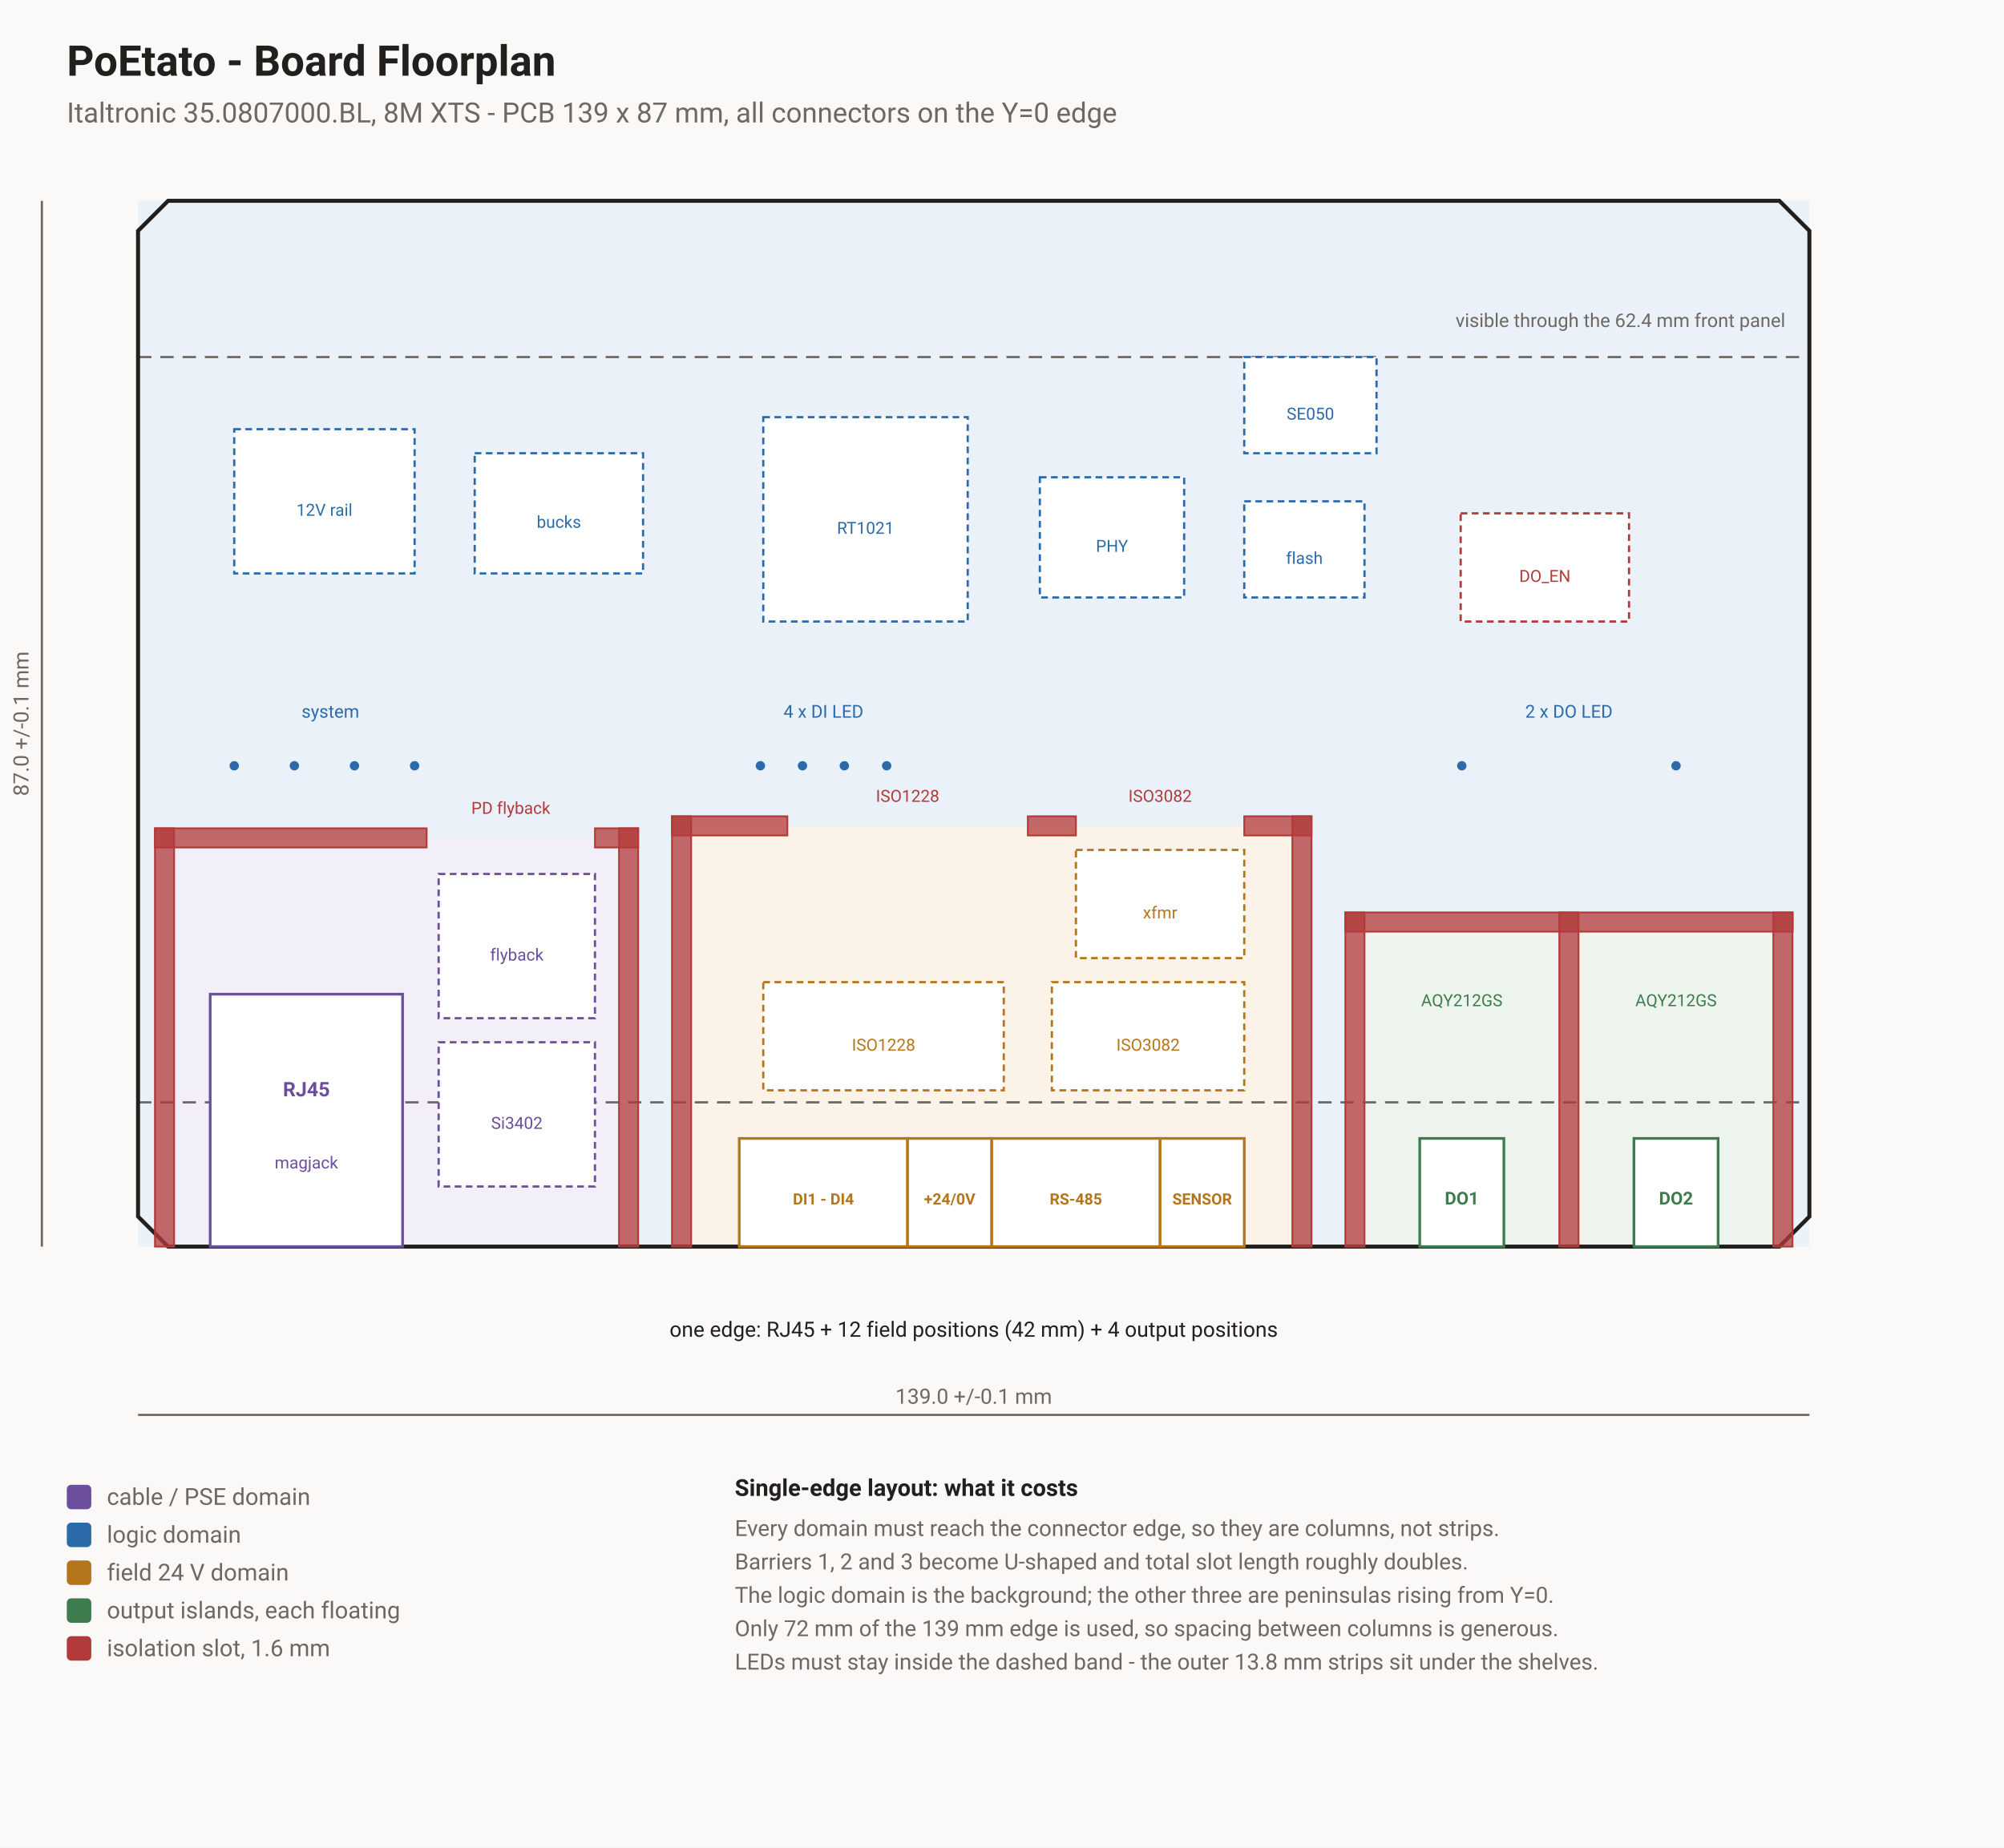
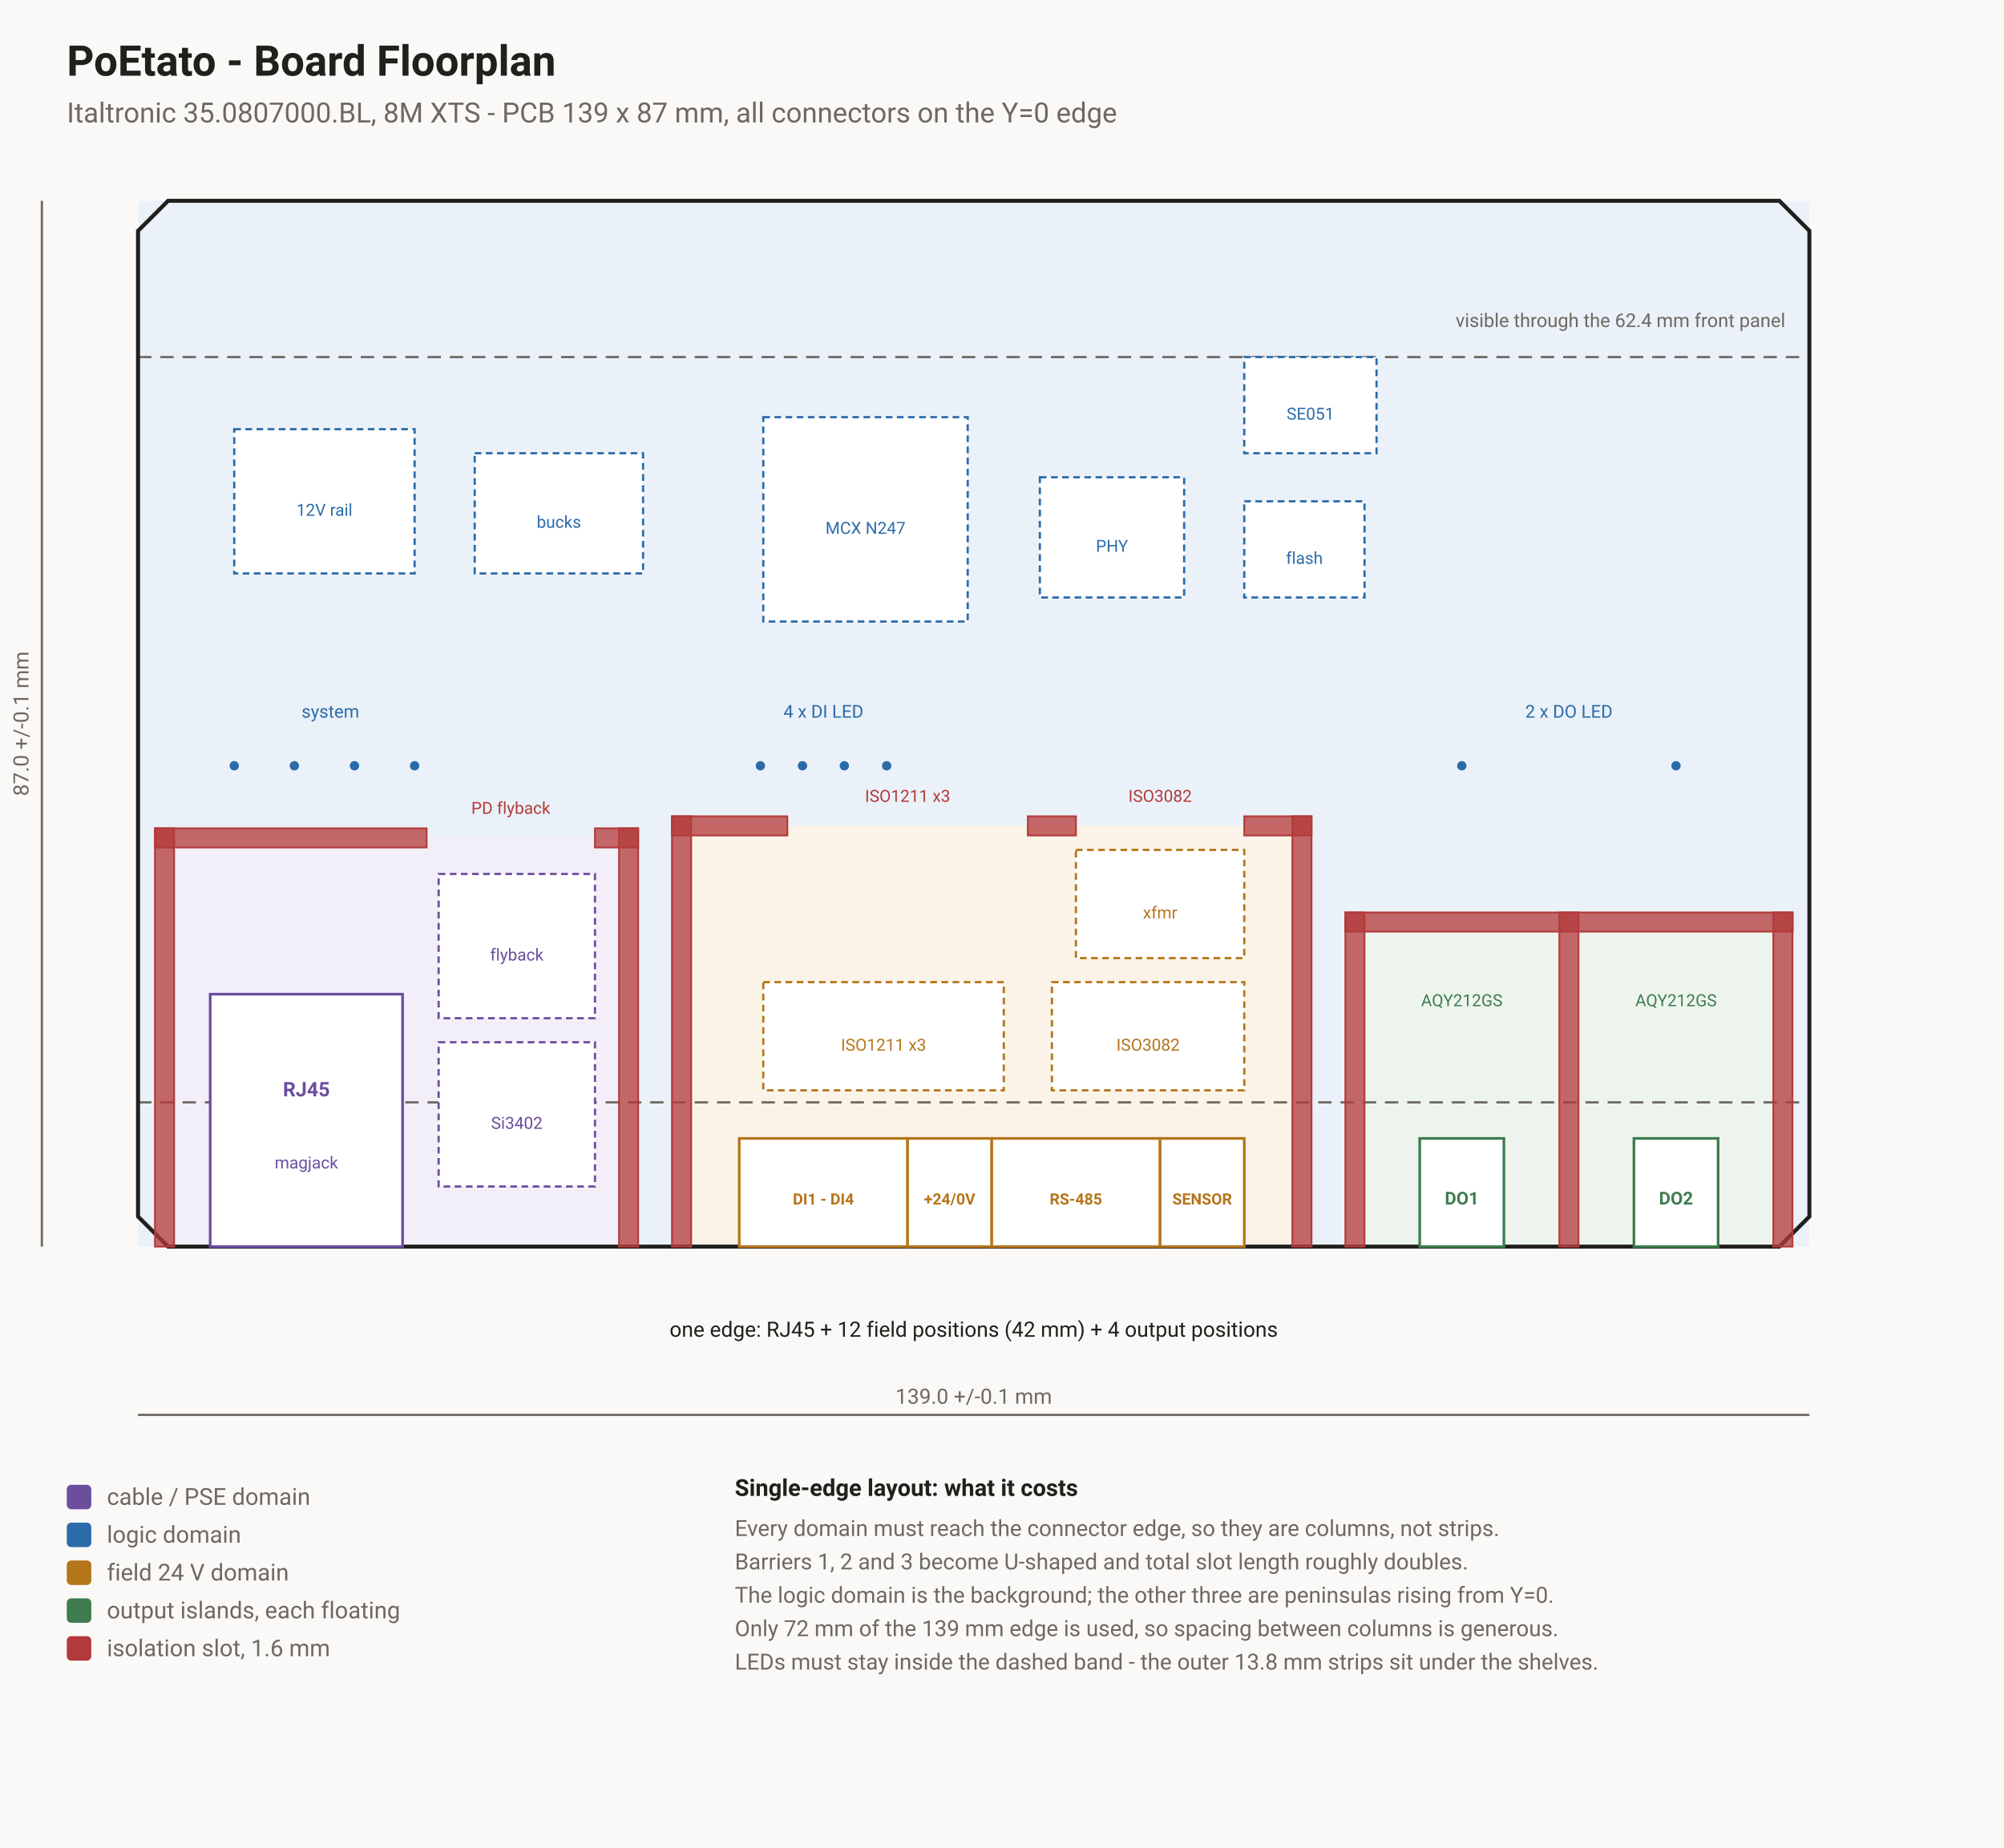
<svg xmlns="http://www.w3.org/2000/svg" width="900" height="830" viewBox="0 0 900 830" font-family="ui-sans-serif,-apple-system,'Segoe UI',Roboto,Helvetica,Arial,sans-serif">
  <rect width="900" height="830" fill="#FAF9F7" />
  <text x="30" y="34" font-size="19" font-weight="600" fill="#22201D">PoEtato - Board Floorplan</text>
  <text x="30" y="55" font-size="12.5" fill="#6E6862">Italtronic 35.0807000.BL, 8M XTS - PCB 139 x 87 mm, all connectors on the Y=0 edge</text>
  <rect x="62.0" y="90.2" width="750.6" height="469.8" fill="#EAF1F8" fill-opacity="1.0" stroke="#2C6BAA" stroke-width="0" />
  <rect x="78.2" y="376.4" width="199.8" height="183.6" fill="#F3EFF8" fill-opacity="1.0" stroke="#6B4E9E" stroke-width="0" />
  <rect x="310.4" y="371.0" width="270.0" height="189.0" fill="#FBF3E7" fill-opacity="1.0" stroke="#B5751A" stroke-width="0" />
  <rect x="612.8" y="414.2" width="87.5" height="145.8" fill="#EDF4EE" fill-opacity="1.0" stroke="#3E7C4F" stroke-width="0" />
  <rect x="708.9" y="414.2" width="87.5" height="145.8" fill="#EDF4EE" fill-opacity="1.0" stroke="#3E7C4F" stroke-width="0" />
  <rect x="62.0" y="160.4" width="750.6" height="334.8" fill="none" stroke="#6E6862" stroke-width="1" stroke-dasharray="6 4" />
  <text x="801.8" y="146.9" font-size="8.5" fill="#6E6862" text-anchor="end" font-weight="400">visible through the 62.4 mm front panel</text>
  <path d="M 75.5,560.0 L 799.1,560.0 L 812.6,546.5 L 812.6,103.7 L 799.1,90.2 L 75.5,90.2 L 62.0,103.7 L 62.0,546.5 Z" fill="none" stroke="#22201D" stroke-width="1.8" />
  <rect x="69.6" y="372.1" width="8.6" height="187.9" fill="#B33A3A" fill-opacity="0.75" stroke="#B33A3A" stroke-width="0.8" />
  <rect x="278.0" y="372.1" width="8.6" height="187.9" fill="#B33A3A" fill-opacity="0.75" stroke="#B33A3A" stroke-width="0.8" />
  <rect x="69.6" y="372.1" width="122.0" height="8.6" fill="#B33A3A" fill-opacity="0.75" stroke="#B33A3A" stroke-width="0.8" />
  <rect x="267.2" y="372.1" width="19.4" height="8.6" fill="#B33A3A" fill-opacity="0.75" stroke="#B33A3A" stroke-width="0.8" />
  <rect x="301.8" y="366.7" width="8.6" height="193.3" fill="#B33A3A" fill-opacity="0.75" stroke="#B33A3A" stroke-width="0.8" />
  <rect x="580.4" y="366.7" width="8.6" height="193.3" fill="#B33A3A" fill-opacity="0.75" stroke="#B33A3A" stroke-width="0.8" />
  <rect x="301.8" y="366.7" width="51.8" height="8.6" fill="#B33A3A" fill-opacity="0.75" stroke="#B33A3A" stroke-width="0.8" />
  <rect x="461.6" y="366.7" width="21.6" height="8.6" fill="#B33A3A" fill-opacity="0.75" stroke="#B33A3A" stroke-width="0.8" />
  <rect x="558.8" y="366.7" width="30.2" height="8.6" fill="#B33A3A" fill-opacity="0.75" stroke="#B33A3A" stroke-width="0.8" />
  <rect x="604.2" y="409.9" width="8.6" height="150.1" fill="#B33A3A" fill-opacity="0.75" stroke="#B33A3A" stroke-width="0.8" />
  <rect x="796.4" y="409.9" width="8.6" height="150.1" fill="#B33A3A" fill-opacity="0.75" stroke="#B33A3A" stroke-width="0.8" />
  <rect x="700.3" y="409.9" width="8.6" height="150.1" fill="#B33A3A" fill-opacity="0.75" stroke="#B33A3A" stroke-width="0.8" />
  <rect x="604.2" y="409.9" width="200.9" height="8.6" fill="#B33A3A" fill-opacity="0.75" stroke="#B33A3A" stroke-width="0.8" />
-   <text x="407.6" y="360.2" font-size="7.5" fill="#B33A3A" text-anchor="middle" font-weight="400">ISO1228</text>
+   <text x="407.6" y="360.2" font-size="7.5" fill="#B33A3A" text-anchor="middle" font-weight="400">ISO1211 x3</text>
  <text x="521.0" y="360.2" font-size="7.5" fill="#B33A3A" text-anchor="middle" font-weight="400">ISO3082</text>
  <text x="229.4" y="365.6" font-size="7.5" fill="#B33A3A" text-anchor="middle" font-weight="400">PD flyback</text>
  <rect x="94.4" y="446.6" width="86.4" height="113.4" fill="#FFFFFF" fill-opacity="1.0" stroke="#6B4E9E" stroke-width="1.2" />
  <text x="137.6" y="492.5" font-size="9" fill="#6B4E9E" text-anchor="middle" font-weight="600">RJ45</text>
  <text x="137.6" y="524.9" font-size="7.5" fill="#6B4E9E" text-anchor="middle" font-weight="400">magjack</text>
  <rect x="332.0" y="511.4" width="75.6" height="48.6" fill="#FFFFFF" fill-opacity="1.0" stroke="#B5751A" stroke-width="1.2" />
  <text x="369.8" y="541.1" font-size="7" fill="#B5751A" text-anchor="middle" font-weight="600">DI1 - DI4</text>
  <rect x="407.6" y="511.4" width="37.8" height="48.6" fill="#FFFFFF" fill-opacity="1.0" stroke="#B5751A" stroke-width="1.2" />
  <text x="426.5" y="541.1" font-size="7" fill="#B5751A" text-anchor="middle" font-weight="600">+24/0V</text>
  <rect x="445.4" y="511.4" width="75.6" height="48.6" fill="#FFFFFF" fill-opacity="1.0" stroke="#B5751A" stroke-width="1.2" />
  <text x="483.2" y="541.1" font-size="7" fill="#B5751A" text-anchor="middle" font-weight="600">RS-485</text>
  <rect x="521.0" y="511.4" width="37.8" height="48.6" fill="#FFFFFF" fill-opacity="1.0" stroke="#B5751A" stroke-width="1.2" />
  <text x="539.9" y="541.1" font-size="7" fill="#B5751A" text-anchor="middle" font-weight="600">SENSOR</text>
  <rect x="637.6" y="511.4" width="37.8" height="48.6" fill="#FFFFFF" fill-opacity="1.0" stroke="#3E7C4F" stroke-width="1.2" />
  <text x="656.5" y="541.1" font-size="8" fill="#3E7C4F" text-anchor="middle" font-weight="600">DO1</text>
  <text x="656.5" y="452.0" font-size="7.5" fill="#3E7C4F" text-anchor="middle" font-weight="400">AQY212GS</text>
  <rect x="733.8" y="511.4" width="37.8" height="48.6" fill="#FFFFFF" fill-opacity="1.0" stroke="#3E7C4F" stroke-width="1.2" />
  <text x="752.7" y="541.1" font-size="8" fill="#3E7C4F" text-anchor="middle" font-weight="600">DO2</text>
  <text x="752.7" y="452.0" font-size="7.5" fill="#3E7C4F" text-anchor="middle" font-weight="400">AQY212GS</text>
  <text x="437.3" y="600.5" font-size="9.5" fill="#22201D" text-anchor="middle" font-weight="400">one edge: RJ45 + 12 field positions (42 mm) + 4 output positions</text>
  <circle cx="341.5" cy="344.0" r="2.1" fill="#2C6BAA" />
  <circle cx="360.4" cy="344.0" r="2.1" fill="#2C6BAA" />
  <circle cx="379.2" cy="344.0" r="2.1" fill="#2C6BAA" />
  <circle cx="398.2" cy="344.0" r="2.1" fill="#2C6BAA" />
  <text x="369.8" y="322.4" font-size="8" fill="#2C6BAA" text-anchor="middle" font-weight="400">4 x DI LED</text>
  <circle cx="656.5" cy="344.0" r="2.1" fill="#2C6BAA" />
  <circle cx="752.7" cy="344.0" r="2.1" fill="#2C6BAA" />
  <text x="704.6" y="322.4" font-size="8" fill="#2C6BAA" text-anchor="middle" font-weight="400">2 x DO LED</text>
  <circle cx="105.2" cy="344.0" r="2.1" fill="#2C6BAA" />
  <circle cx="132.2" cy="344.0" r="2.1" fill="#2C6BAA" />
  <circle cx="159.2" cy="344.0" r="2.1" fill="#2C6BAA" />
  <circle cx="186.2" cy="344.0" r="2.1" fill="#2C6BAA" />
  <text x="148.4" y="322.4" font-size="8" fill="#2C6BAA" text-anchor="middle" font-weight="400">system</text>
  <rect x="342.8" y="187.4" width="91.8" height="91.8" fill="#FFFFFF" fill-opacity="1.0" stroke="#2C6BAA" stroke-width="1.0" stroke-dasharray="3 2" />
-   <text x="388.7" y="239.8" font-size="7.5" fill="#2C6BAA" text-anchor="middle" font-weight="400">RT1021</text>
+   <text x="388.7" y="239.8" font-size="7.5" fill="#2C6BAA" text-anchor="middle" font-weight="400">MCX N247</text>
  <rect x="467.0" y="214.4" width="64.8" height="54.0" fill="#FFFFFF" fill-opacity="1.0" stroke="#2C6BAA" stroke-width="1.0" stroke-dasharray="3 2" />
  <text x="499.4" y="247.9" font-size="7.5" fill="#2C6BAA" text-anchor="middle" font-weight="400">PHY</text>
  <rect x="558.8" y="225.2" width="54.0" height="43.2" fill="#FFFFFF" fill-opacity="1.0" stroke="#2C6BAA" stroke-width="1.0" stroke-dasharray="3 2" />
  <text x="585.8" y="253.3" font-size="7.5" fill="#2C6BAA" text-anchor="middle" font-weight="400">flash</text>
  <rect x="558.8" y="160.4" width="59.4" height="43.2" fill="#FFFFFF" fill-opacity="1.0" stroke="#2C6BAA" stroke-width="1.0" stroke-dasharray="3 2" />
-   <text x="588.5" y="188.5" font-size="7.5" fill="#2C6BAA" text-anchor="middle" font-weight="400">SE050</text>
+   <text x="588.5" y="188.5" font-size="7.5" fill="#2C6BAA" text-anchor="middle" font-weight="400">SE051</text>
  <rect x="105.2" y="192.8" width="81.0" height="64.8" fill="#FFFFFF" fill-opacity="1.0" stroke="#2C6BAA" stroke-width="1.0" stroke-dasharray="3 2" />
  <text x="145.7" y="231.7" font-size="7.5" fill="#2C6BAA" text-anchor="middle" font-weight="400">12V rail</text>
  <rect x="213.2" y="203.6" width="75.6" height="54.0" fill="#FFFFFF" fill-opacity="1.0" stroke="#2C6BAA" stroke-width="1.0" stroke-dasharray="3 2" />
  <text x="251.0" y="237.1" font-size="7.5" fill="#2C6BAA" text-anchor="middle" font-weight="400">bucks</text>
-   <rect x="656.0" y="230.6" width="75.6" height="48.6" fill="#FFFFFF" fill-opacity="1.0" stroke="#B33A3A" stroke-width="1.0" stroke-dasharray="3 2" />
-   <text x="693.8" y="261.4" font-size="7.5" fill="#B33A3A" text-anchor="middle" font-weight="400">DO_EN</text>
  <rect x="197.0" y="468.2" width="70.2" height="64.8" fill="#FFFFFF" fill-opacity="1.0" stroke="#6B4E9E" stroke-width="1.0" stroke-dasharray="3 2" />
  <text x="232.1" y="507.1" font-size="7.5" fill="#6B4E9E" text-anchor="middle" font-weight="400">Si3402</text>
  <rect x="197.0" y="392.6" width="70.2" height="64.8" fill="#FFFFFF" fill-opacity="1.0" stroke="#6B4E9E" stroke-width="1.0" stroke-dasharray="3 2" />
  <text x="232.1" y="431.5" font-size="7.5" fill="#6B4E9E" text-anchor="middle" font-weight="400">flyback</text>
  <rect x="342.8" y="441.2" width="108.0" height="48.6" fill="#FFFFFF" fill-opacity="1.0" stroke="#B5751A" stroke-width="1.0" stroke-dasharray="3 2" />
-   <text x="396.8" y="472.0" font-size="7.5" fill="#B5751A" text-anchor="middle" font-weight="400">ISO1228</text>
+   <text x="396.8" y="472.0" font-size="7.5" fill="#B5751A" text-anchor="middle" font-weight="400">ISO1211 x3</text>
  <rect x="472.4" y="441.2" width="86.4" height="48.6" fill="#FFFFFF" fill-opacity="1.0" stroke="#B5751A" stroke-width="1.0" stroke-dasharray="3 2" />
  <text x="515.6" y="472.0" font-size="7.5" fill="#B5751A" text-anchor="middle" font-weight="400">ISO3082</text>
  <rect x="483.2" y="381.8" width="75.6" height="48.6" fill="#FFFFFF" fill-opacity="1.0" stroke="#B5751A" stroke-width="1.0" stroke-dasharray="3 2" />
  <text x="521.0" y="412.6" font-size="7.5" fill="#B5751A" text-anchor="middle" font-weight="400">xfmr</text>
  <line x1="62.0" y1="635.6" x2="812.6" y2="635.6" stroke="#6E6862" stroke-width="1" />
  <text x="437.3" y="630.6" font-size="9.5" fill="#6E6862" text-anchor="middle">139.0 +/-0.1 mm</text>
  <line x1="18.8" y1="560.0" x2="18.8" y2="90.2" stroke="#6E6862" stroke-width="1" />
  <text x="12.8" y="325.1" font-size="9.5" fill="#6E6862" text-anchor="middle" transform="rotate(-90 12.8 325.1)">87.0 +/-0.1 mm</text>
  <rect x="30" y="667" width="11" height="11" rx="2" fill="#6B4E9E" />
  <text x="48" y="676" font-size="10.5" fill="#6E6862">cable / PSE domain</text>
  <rect x="30" y="684" width="11" height="11" rx="2" fill="#2C6BAA" />
  <text x="48" y="693" font-size="10.5" fill="#6E6862">logic domain</text>
  <rect x="30" y="701" width="11" height="11" rx="2" fill="#B5751A" />
  <text x="48" y="710" font-size="10.5" fill="#6E6862">field 24 V domain</text>
  <rect x="30" y="718" width="11" height="11" rx="2" fill="#3E7C4F" />
  <text x="48" y="727" font-size="10.5" fill="#6E6862">output islands, each floating</text>
  <rect x="30" y="735" width="11" height="11" rx="2" fill="#B33A3A" />
  <text x="48" y="744" font-size="10.5" fill="#6E6862">isolation slot, 1.6 mm</text>
  <text x="330" y="672" font-size="10.5" font-weight="700" fill="#22201D">Single-edge layout: what it costs</text>
  <text x="330" y="690" font-size="10" fill="#6E6862">Every domain must reach the connector edge, so they are columns, not strips.</text>
  <text x="330" y="705" font-size="10" fill="#6E6862">Barriers 1, 2 and 3 become U-shaped and total slot length roughly doubles.</text>
  <text x="330" y="720" font-size="10" fill="#6E6862">The logic domain is the background; the other three are peninsulas rising from Y=0.</text>
  <text x="330" y="735" font-size="10" fill="#6E6862">Only 72 mm of the 139 mm edge is used, so spacing between columns is generous.</text>
  <text x="330" y="750" font-size="10" fill="#6E6862">LEDs must stay inside the dashed band - the outer 13.8 mm strips sit under the shelves.</text>
</svg>
